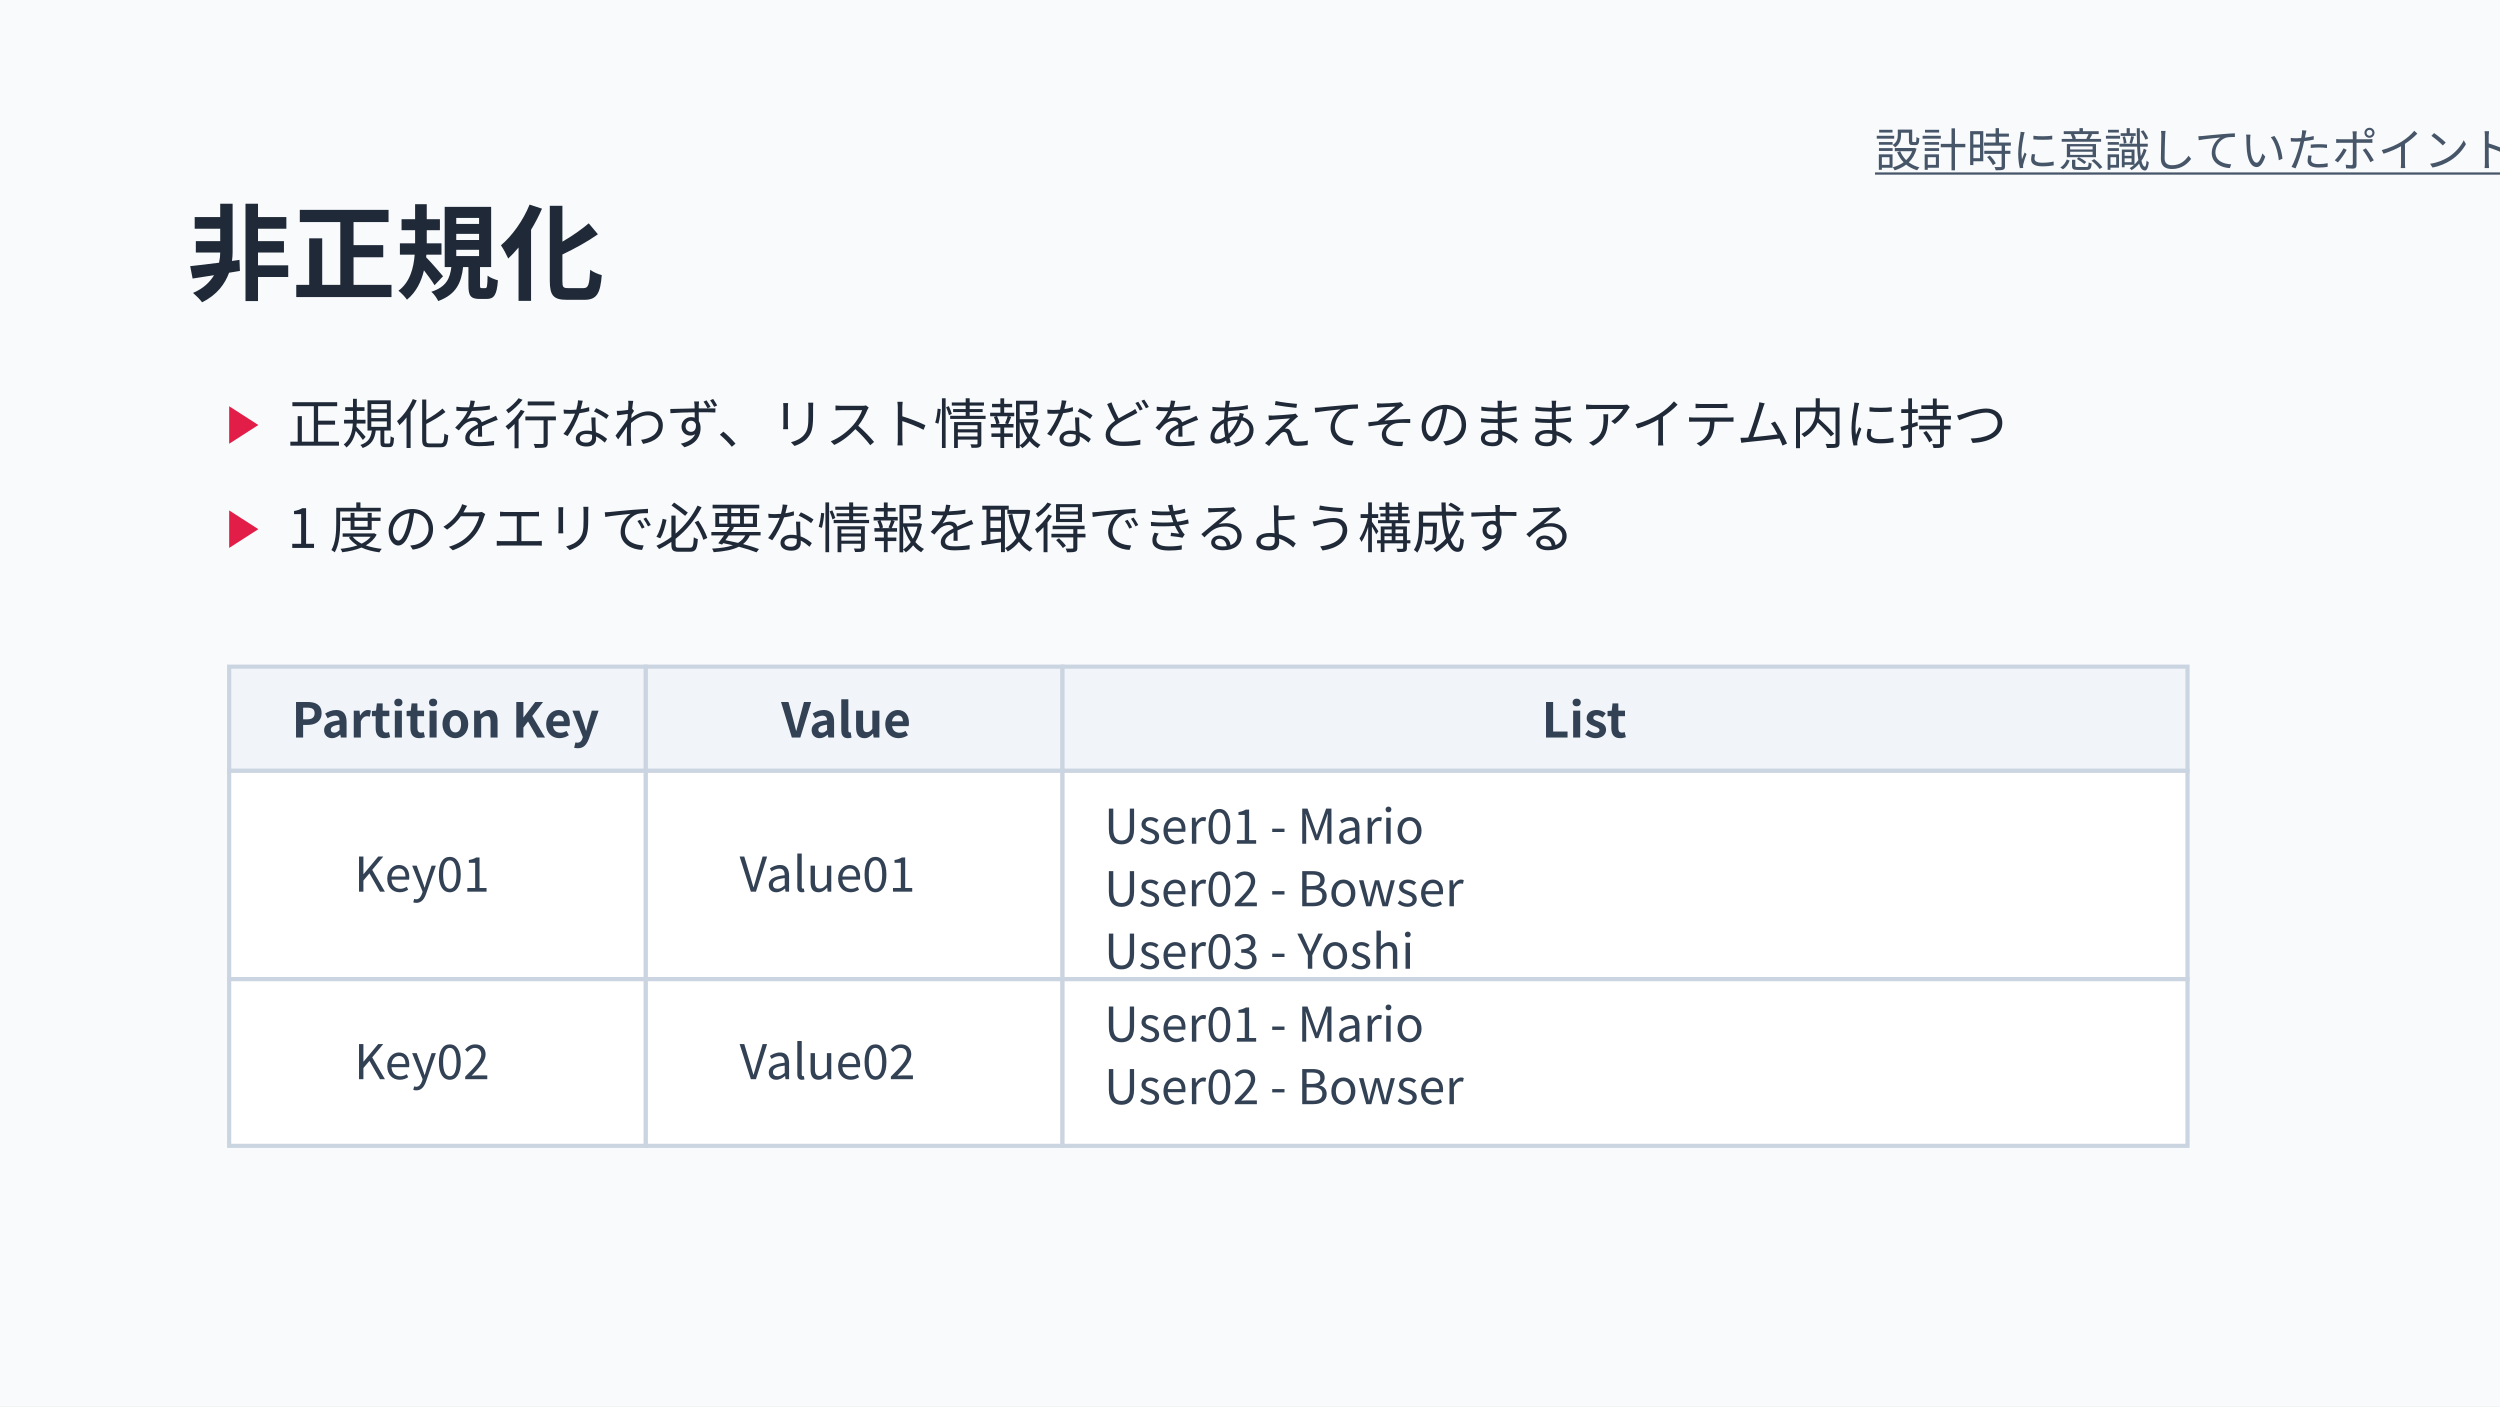
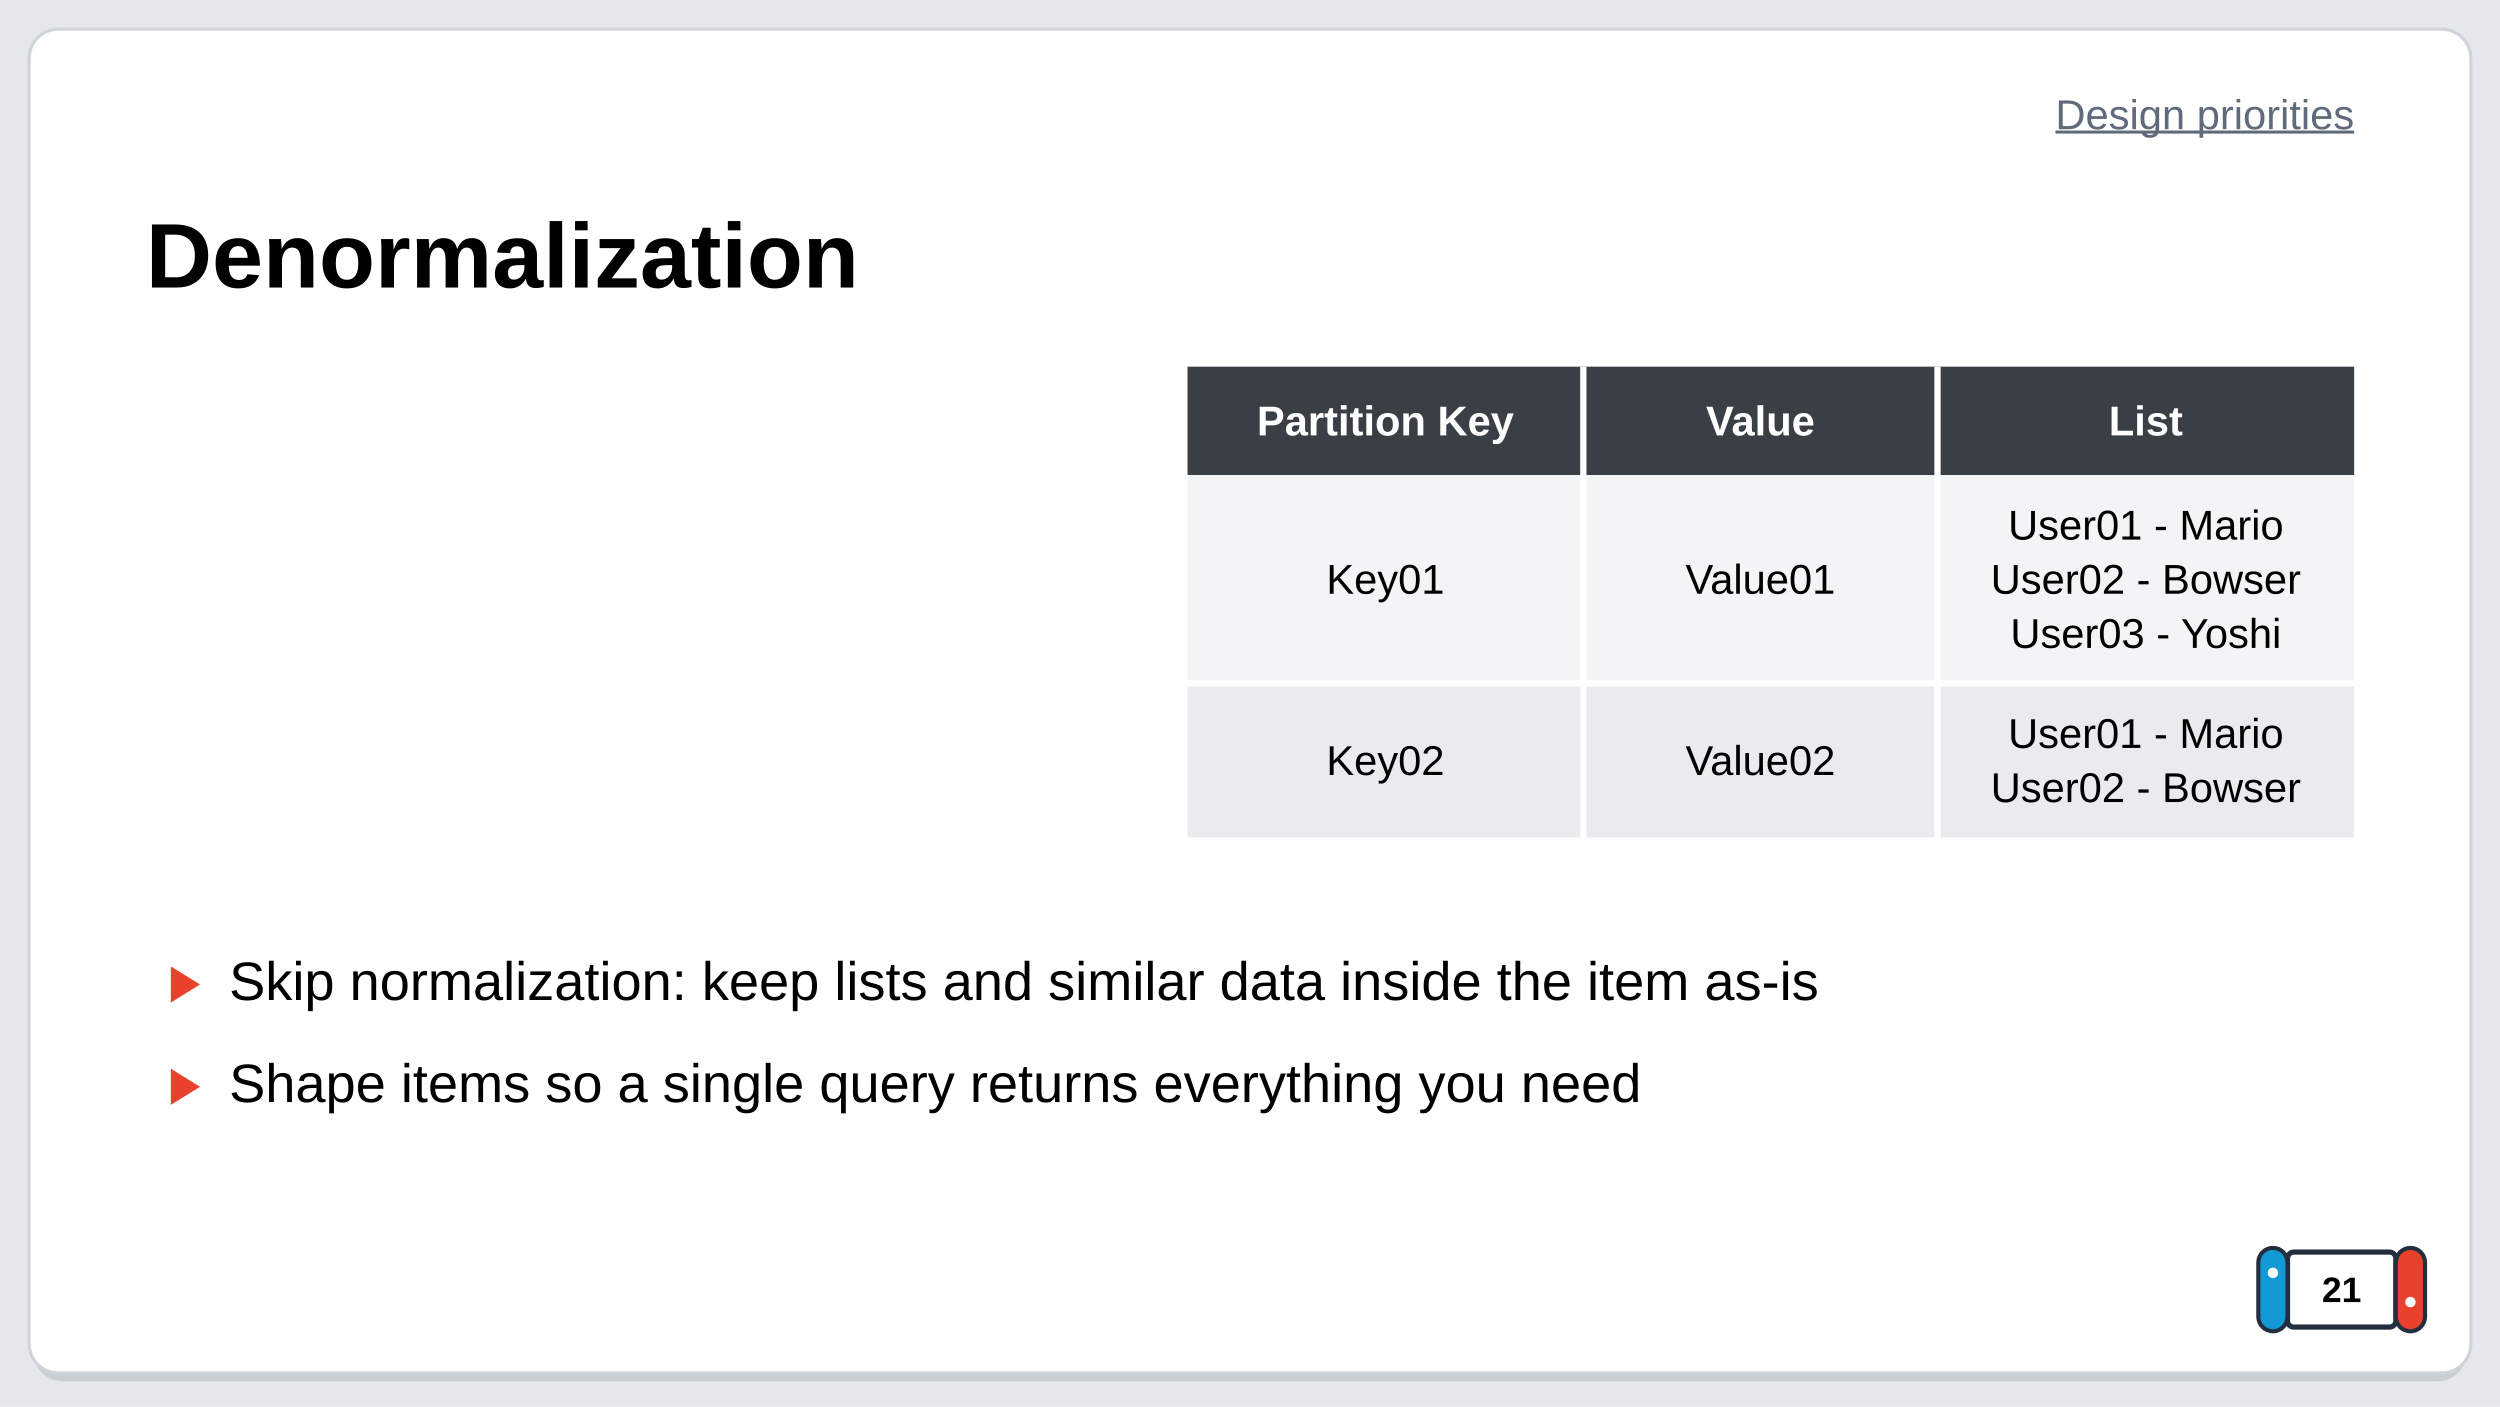
- <svg xmlns="http://www.w3.org/2000/svg" width="1200" height="675" viewBox="0 0 1200 675">
-   <style>text{font-family:-apple-system,BlinkMacSystemFont,'Noto Sans CJK JP',sans-serif;fill:#1f2937}.tag{font-size:22px;fill:#475569;text-decoration:underline}.title{font-size:50px;font-weight:800}.p{font-size:26px}.sub{font-size:23px;fill:#334155}.bullet{fill:#e11d48}.cell{fill:#fff;stroke:#cbd5e1;stroke-width:2}.head{fill:#f1f5f9;stroke:#cbd5e1;stroke-width:2}</style>
-   <rect width="1200" height="675" fill="#f8fafc" />
-   <text x="900" y="80" class="tag">設計時に意識していたポイント</text>
-   <text x="90" y="140" class="title">非正規化</text>
-   <g transform="translate(110 195)">
-     <polygon points="0,0 14,9 0,18" class="bullet" />
-     <text x="28" y="18" class="p">正規化を行なわず、リスト情報などをあえてそのままアイテム内に持つ</text>
-   </g>
-   <g transform="translate(110 245)">
-     <polygon points="0,0 14,9 0,18" class="bullet" />
-     <text x="28" y="18" class="p">1 度のクエリで必要な情報を取得できるよう構成する</text>
-   </g>
-   <g transform="translate(110 320)">
-     <rect x="0" y="0" width="200" height="50" class="head" />
-     <rect x="200" y="0" width="200" height="50" class="head" />
-     <rect x="400" y="0" width="540" height="50" class="head" />
-     <text x="30" y="34" class="sub" font-weight="700">Partition Key</text>
-     <text x="265" y="34" class="sub" font-weight="700">Value</text>
-     <text x="630" y="34" class="sub" font-weight="700">List</text>
-     <rect x="0" y="50" width="200" height="100" class="cell" />
-     <rect x="200" y="50" width="200" height="100" class="cell" />
-     <rect x="400" y="50" width="540" height="100" class="cell" />
-     <text x="60" y="108" class="sub">Key01</text>
-     <text x="245" y="108" class="sub">Value01</text>
-     <text x="420" y="85" class="sub">User01 - Mario</text>
-     <text x="420" y="115" class="sub">User02 - Bowser</text>
-     <text x="420" y="145" class="sub">User03 - Yoshi</text>
-     <rect x="0" y="150" width="200" height="80" class="cell" />
-     <rect x="200" y="150" width="200" height="80" class="cell" />
-     <rect x="400" y="150" width="540" height="80" class="cell" />
-     <text x="60" y="198" class="sub">Key02</text>
-     <text x="245" y="198" class="sub">Value02</text>
-     <text x="420" y="180" class="sub">User01 - Mario</text>
-     <text x="420" y="210" class="sub">User02 - Bowser</text>
+ <svg xmlns="http://www.w3.org/2000/svg" width="1200" height="675" viewBox="0 0 1200 675" role="img" aria-labelledby="title desc">
+   <style>text{font-family:-apple-system,BlinkMacSystemFont,'Helvetica Neue',Arial,sans-serif}text:where(:not([fill])){fill:#232f3e}</style>
+   <rect width="1200" height="675" fill="#e4e7eb" />
+   <rect x="16" y="20" width="1168" height="643" rx="14" fill="#c9ced4" />
+   <rect x="14" y="14" width="1172" height="645" rx="14" fill="#ffffff" stroke="#cfd4da" stroke-width="1.5" />
+   <text x="1130" y="62" font-size="20" fill="#5f6b7a" text-anchor="end" text-decoration="underline">Design priorities</text>
+   <text x="70" y="138" font-size="44" font-weight="700">Denormalization</text>
+   <rect x="570" y="176" width="560" height="52" fill="#3a3f46" />
+   <rect x="570" y="228" width="560" height="100" fill="#f3f4f6" />
+   <rect x="570" y="328" width="560" height="74" fill="#e9ebee" />
+   <line x1="570" y1="328" x2="1130" y2="328" stroke="#ffffff" stroke-width="3" />
+   <text x="665.0" y="209" font-size="20" font-weight="700" fill="#ffffff" text-anchor="middle">Partition Key</text>
+   <text x="665.0" y="285" font-size="20" text-anchor="middle">Key01</text>
+   <text x="665.0" y="372" font-size="20" text-anchor="middle">Key02</text>
+   <text x="845.0" y="209" font-size="20" font-weight="700" fill="#ffffff" text-anchor="middle">Value</text>
+   <text x="845.0" y="285" font-size="20" text-anchor="middle">Value01</text>
+   <text x="845.0" y="372" font-size="20" text-anchor="middle">Value02</text>
+   <line x1="760" y1="176" x2="760" y2="402" stroke="#ffffff" stroke-width="3" />
+   <text x="1030.0" y="209" font-size="20" font-weight="700" fill="#ffffff" text-anchor="middle">List</text>
+   <text x="1030.0" y="259" font-size="20" text-anchor="middle">User01 - Mario</text>
+   <text x="1030.0" y="285" font-size="20" text-anchor="middle">User02 - Bowser</text>
+   <text x="1030.0" y="311" font-size="20" text-anchor="middle">User03 - Yoshi</text>
+   <text x="1030.0" y="359" font-size="20" text-anchor="middle">User01 - Mario</text>
+   <text x="1030.0" y="385" font-size="20" text-anchor="middle">User02 - Bowser</text>
+   <line x1="930" y1="176" x2="930" y2="402" stroke="#ffffff" stroke-width="3" />
+   <polygon points="82,463.88 96,472.56 82,481.24" fill="#e8412c" />
+   <text x="110" y="480" font-size="26">Skip normalization: keep lists and similar data inside the item as-is</text>
+   <polygon points="82,512.98 96,521.66 82,530.34" fill="#e8412c" />
+   <text x="110" y="529" font-size="26">Shape items so a single query returns everything you need</text>
+   <g transform="translate(1124,619) scale(1.0)">
+     <rect x="-26" y="-18" width="52" height="36" rx="3" fill="#ffffff" stroke="#232f3e" stroke-width="2.5" />
+     <text x="0" y="6" font-size="17" font-weight="700" text-anchor="middle">21</text>
+     <rect x="-40" y="-20" width="14" height="40" rx="7" fill="#139ad6" stroke="#232f3e" stroke-width="2" />
+     <rect x="26" y="-20" width="14" height="40" rx="7" fill="#e8412c" stroke="#232f3e" stroke-width="2" />
+     <circle cx="-33" cy="-8" r="2.5" fill="#ffffff" />
+     <circle cx="33" cy="6" r="2.5" fill="#ffffff" />
  </g>
</svg>
